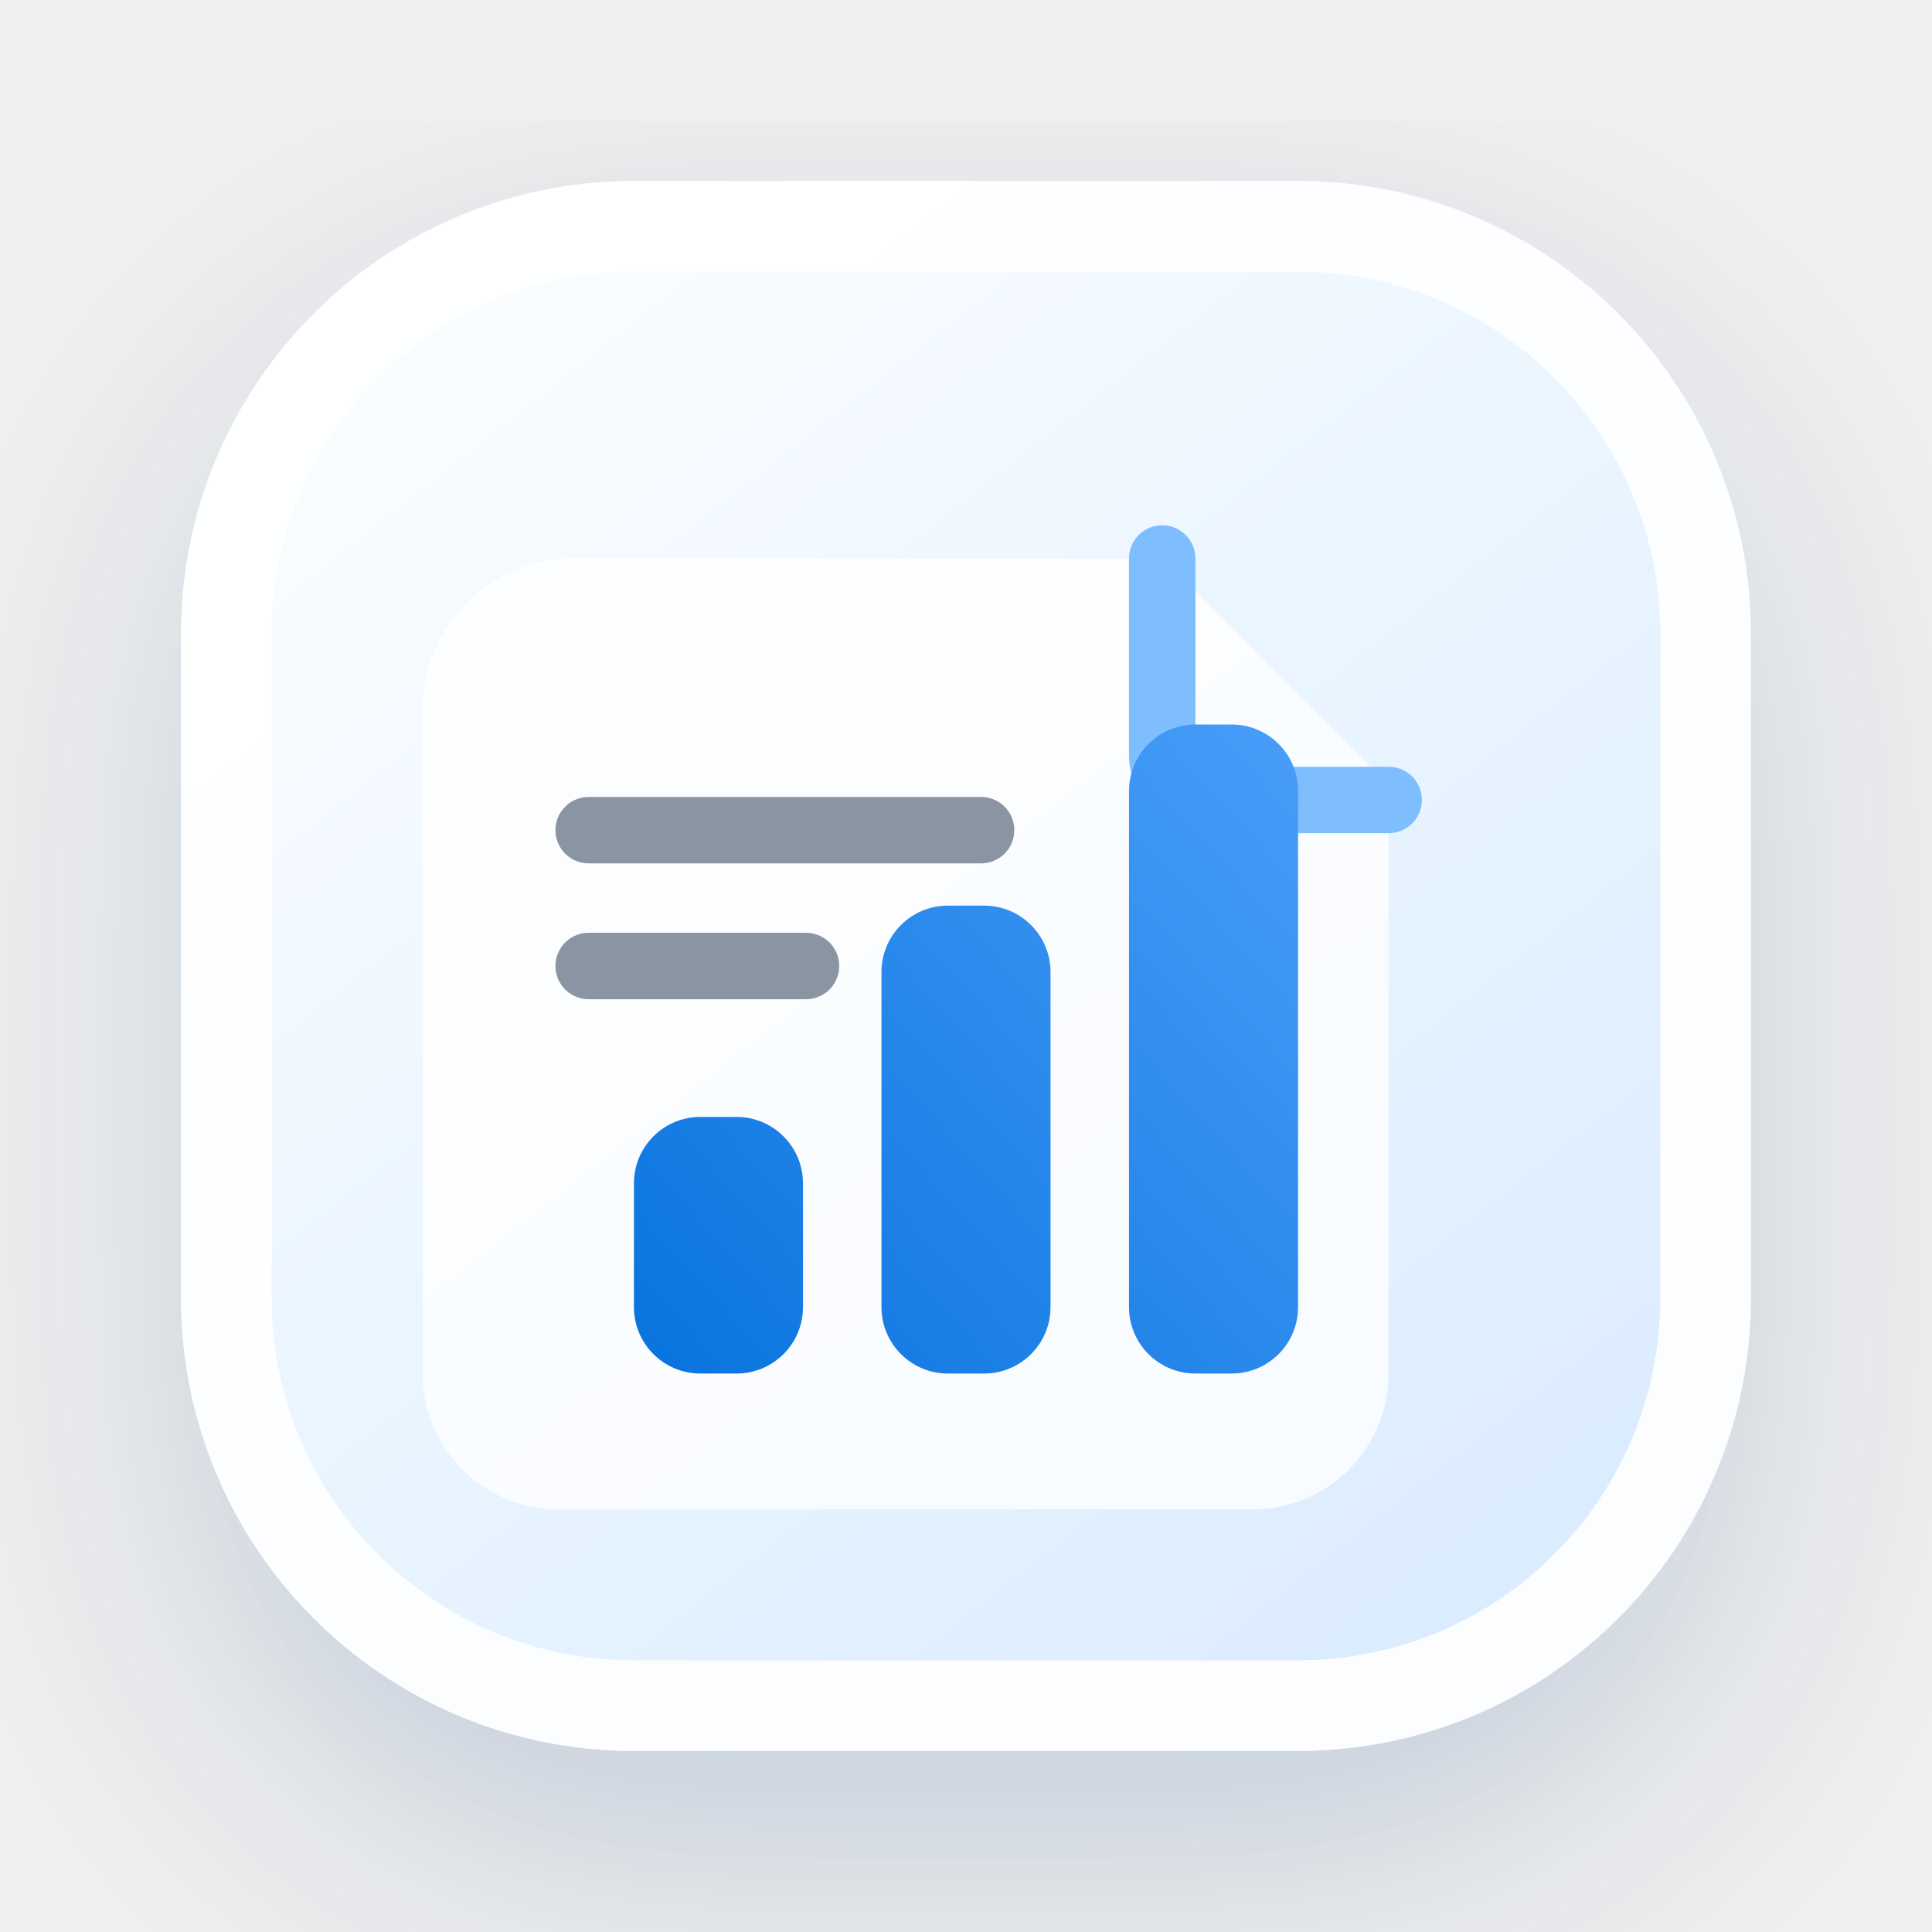
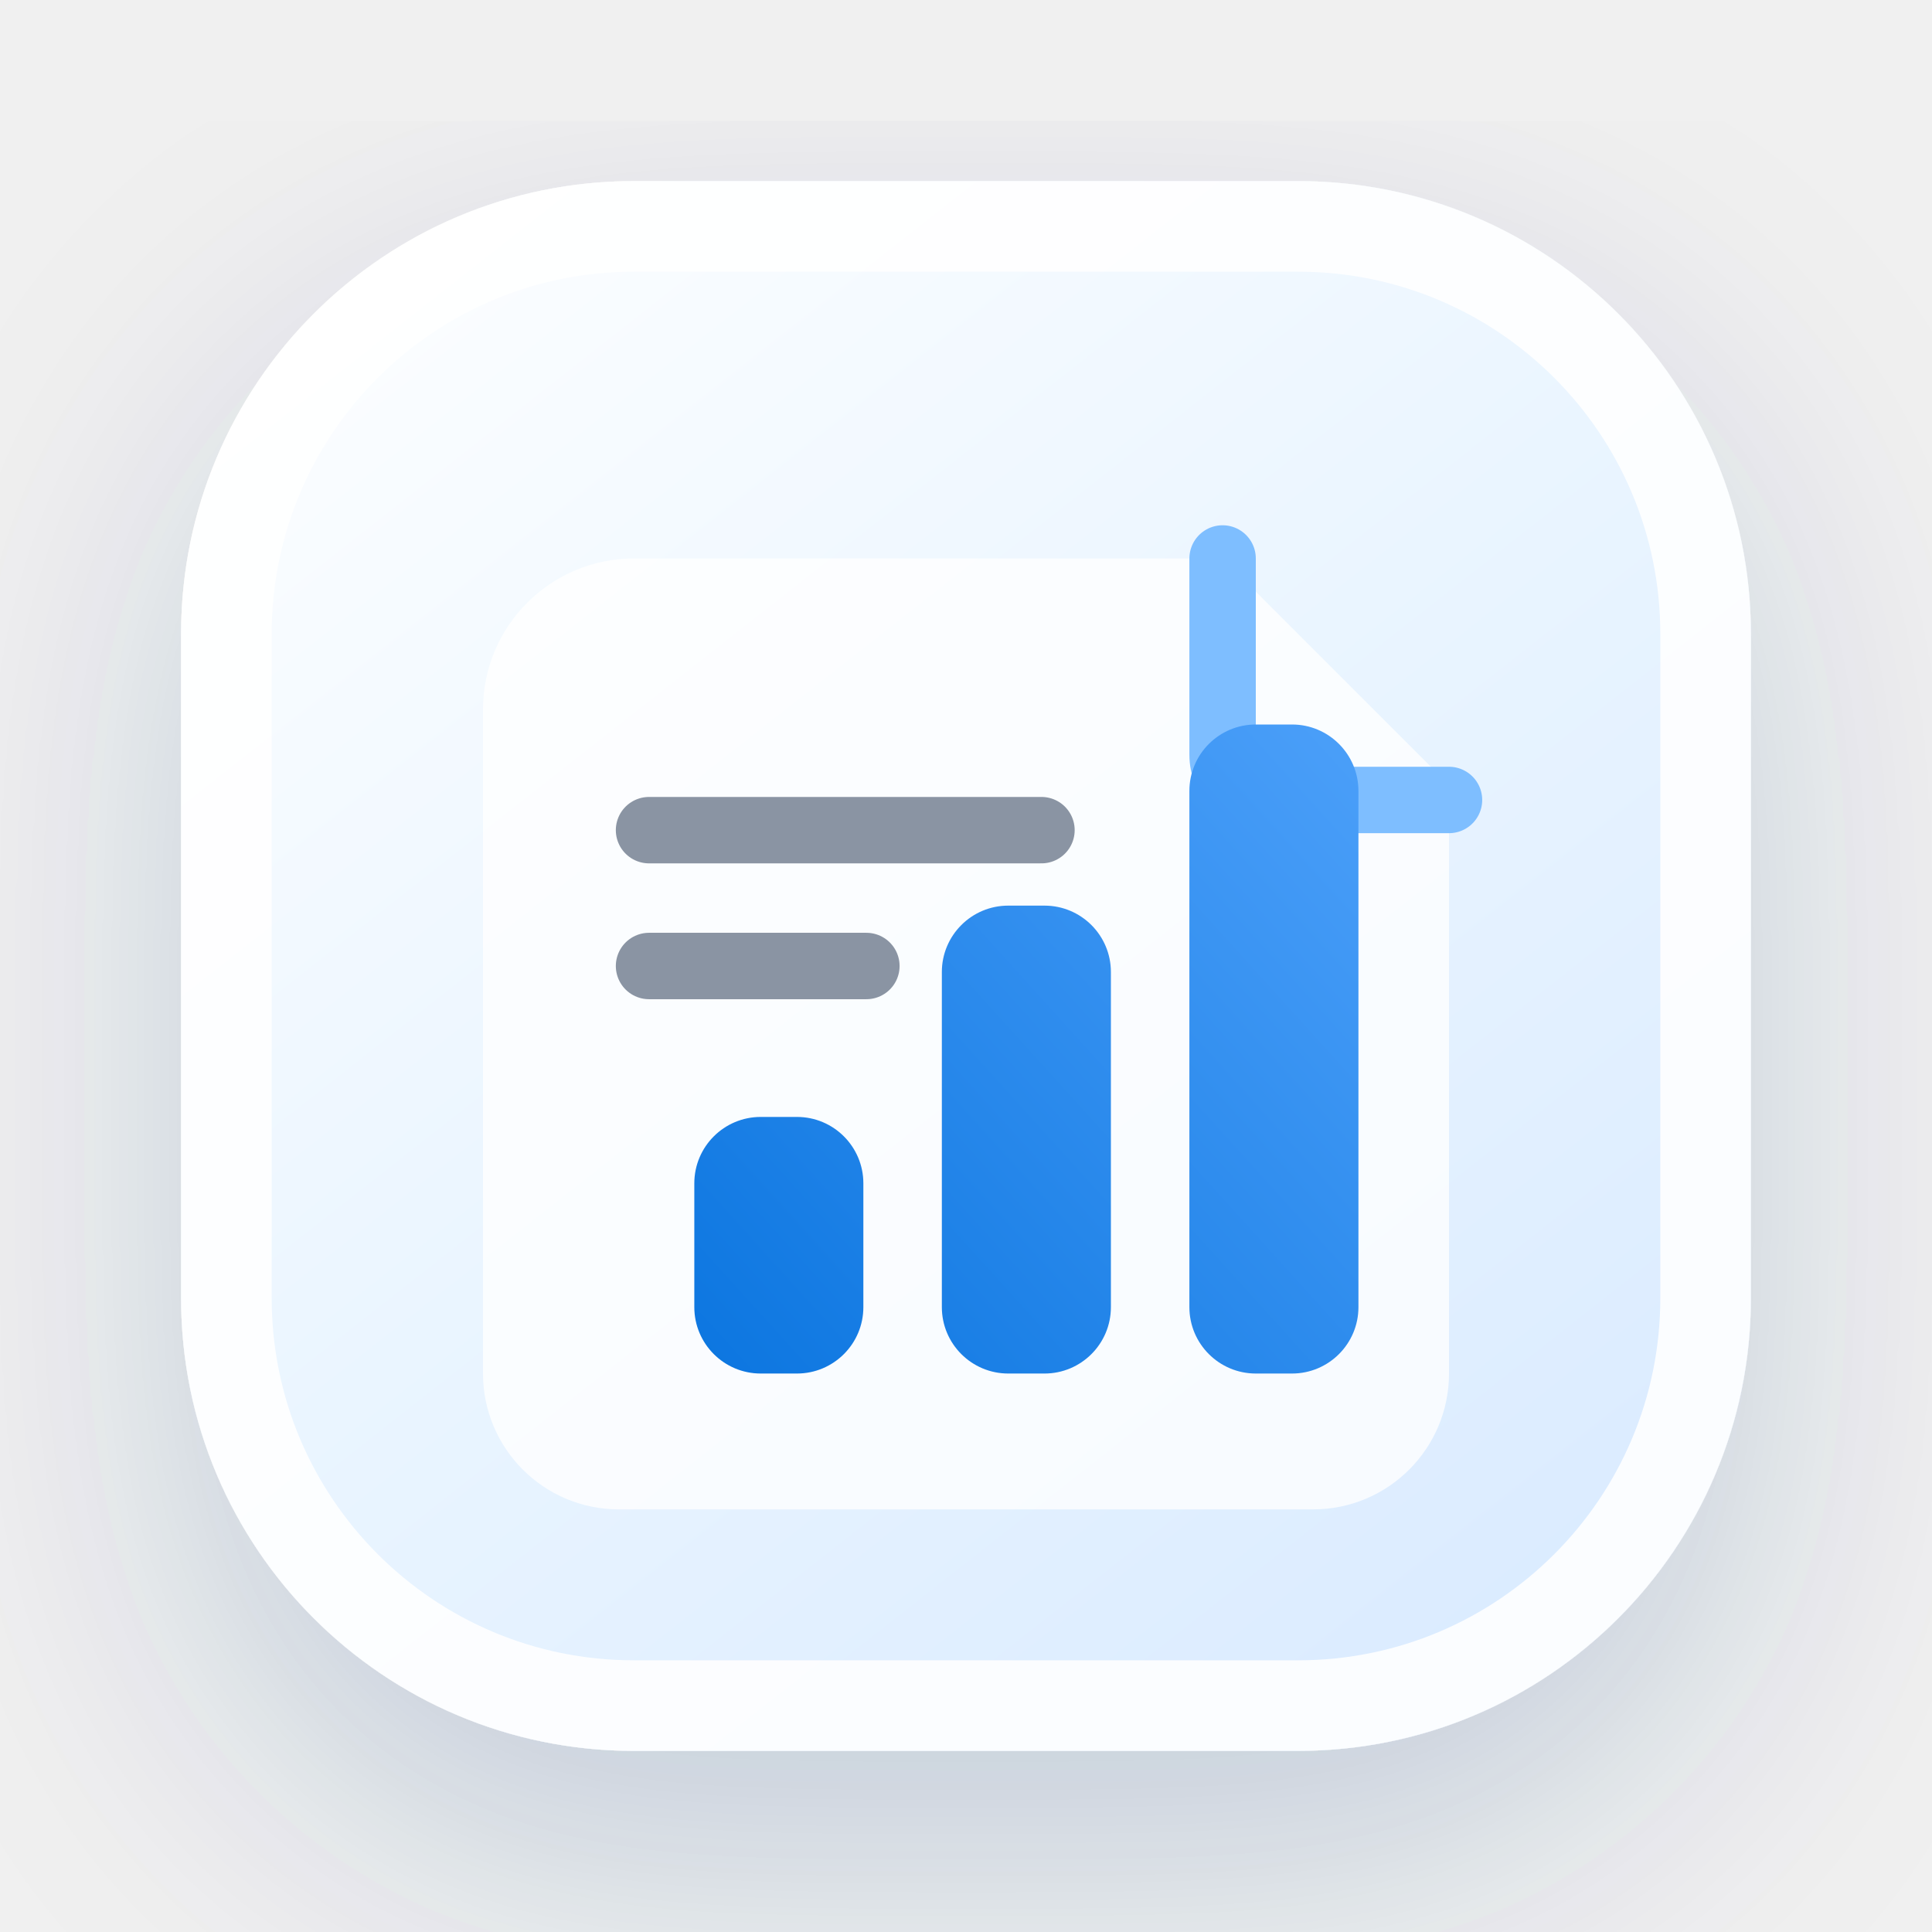
<svg xmlns="http://www.w3.org/2000/svg" viewBox="0 0 64 64" role="img" aria-label="Company comparison report generator icon">
  <defs>
    <linearGradient id="glass" x1="10" y1="4" x2="54" y2="60" gradientUnits="userSpaceOnUse">
      <stop offset="0" stop-color="#FFFFFF" />
      <stop offset="0.48" stop-color="#EAF5FF" />
      <stop offset="1" stop-color="#D7E9FF" />
    </linearGradient>
    <linearGradient id="blue" x1="17" y1="47" x2="49" y2="18" gradientUnits="userSpaceOnUse">
      <stop offset="0" stop-color="#006EDB" />
      <stop offset="1" stop-color="#5AA9FF" />
    </linearGradient>
    <filter id="shadow" x="-20%" y="-20%" width="140%" height="140%">
      <feDropShadow dx="0" dy="4" stdDeviation="5" flood-color="#0B3D7A" flood-opacity="0.18" />
    </filter>
  </defs>
  <rect x="6" y="6" width="52" height="52" rx="15" fill="url(#glass)" filter="url(#shadow)" />
  <rect x="7.5" y="7.5" width="49" height="49" rx="13.5" fill="none" stroke="#FFFFFF" stroke-opacity="0.88" stroke-width="3" />
-   <path d="M20 18.5h18.5L46 26v19.5A4.5 4.5 0 0 1 41.5 50h-23A4.5 4.5 0 0 1 14 45.5v-22A5 5 0 0 1 19 18.5h1Z" fill="#FFFFFF" fill-opacity="0.78" />
-   <path d="M38.5 18.5V25a1.5 1.5 0 0 0 1.5 1.5h6" fill="none" stroke="#7EBEFF" stroke-width="2.2" stroke-linecap="round" stroke-linejoin="round" />
-   <rect x="21" y="37" width="5.6" height="8.5" rx="2.2" fill="url(#blue)" />
-   <rect x="29.2" y="30" width="5.6" height="15.5" rx="2.2" fill="url(#blue)" />
-   <rect x="37.4" y="24" width="5.6" height="21.5" rx="2.2" fill="url(#blue)" />
-   <path d="M19.5 27.5h13M19.5 32h7.2" stroke="#8A94A3" stroke-width="2.2" stroke-linecap="round" />
+   <path d="M22 18.5h18.5L48 26v19.5A4.5 4.5 0 0 1 43.5 50h-23A4.5 4.5 0 0 1 16 45.5v-22A5 5 0 0 1 21 18.5h1Z" fill="#FFFFFF" fill-opacity="0.78" />
+   <path d="M40.5 18.5V25a1.5 1.5 0 0 0 1.5 1.5h6" fill="none" stroke="#7EBEFF" stroke-width="2.2" stroke-linecap="round" stroke-linejoin="round" />
+   <rect x="23" y="37" width="5.6" height="8.5" rx="2.2" fill="url(#blue)" />
+   <rect x="31.2" y="30" width="5.6" height="15.5" rx="2.2" fill="url(#blue)" />
+   <rect x="39.4" y="24" width="5.6" height="21.5" rx="2.2" fill="url(#blue)" />
+   <path d="M21.5 27.5h13M21.5 32h7.2" stroke="#8A94A3" stroke-width="2.2" stroke-linecap="round" />
</svg>
